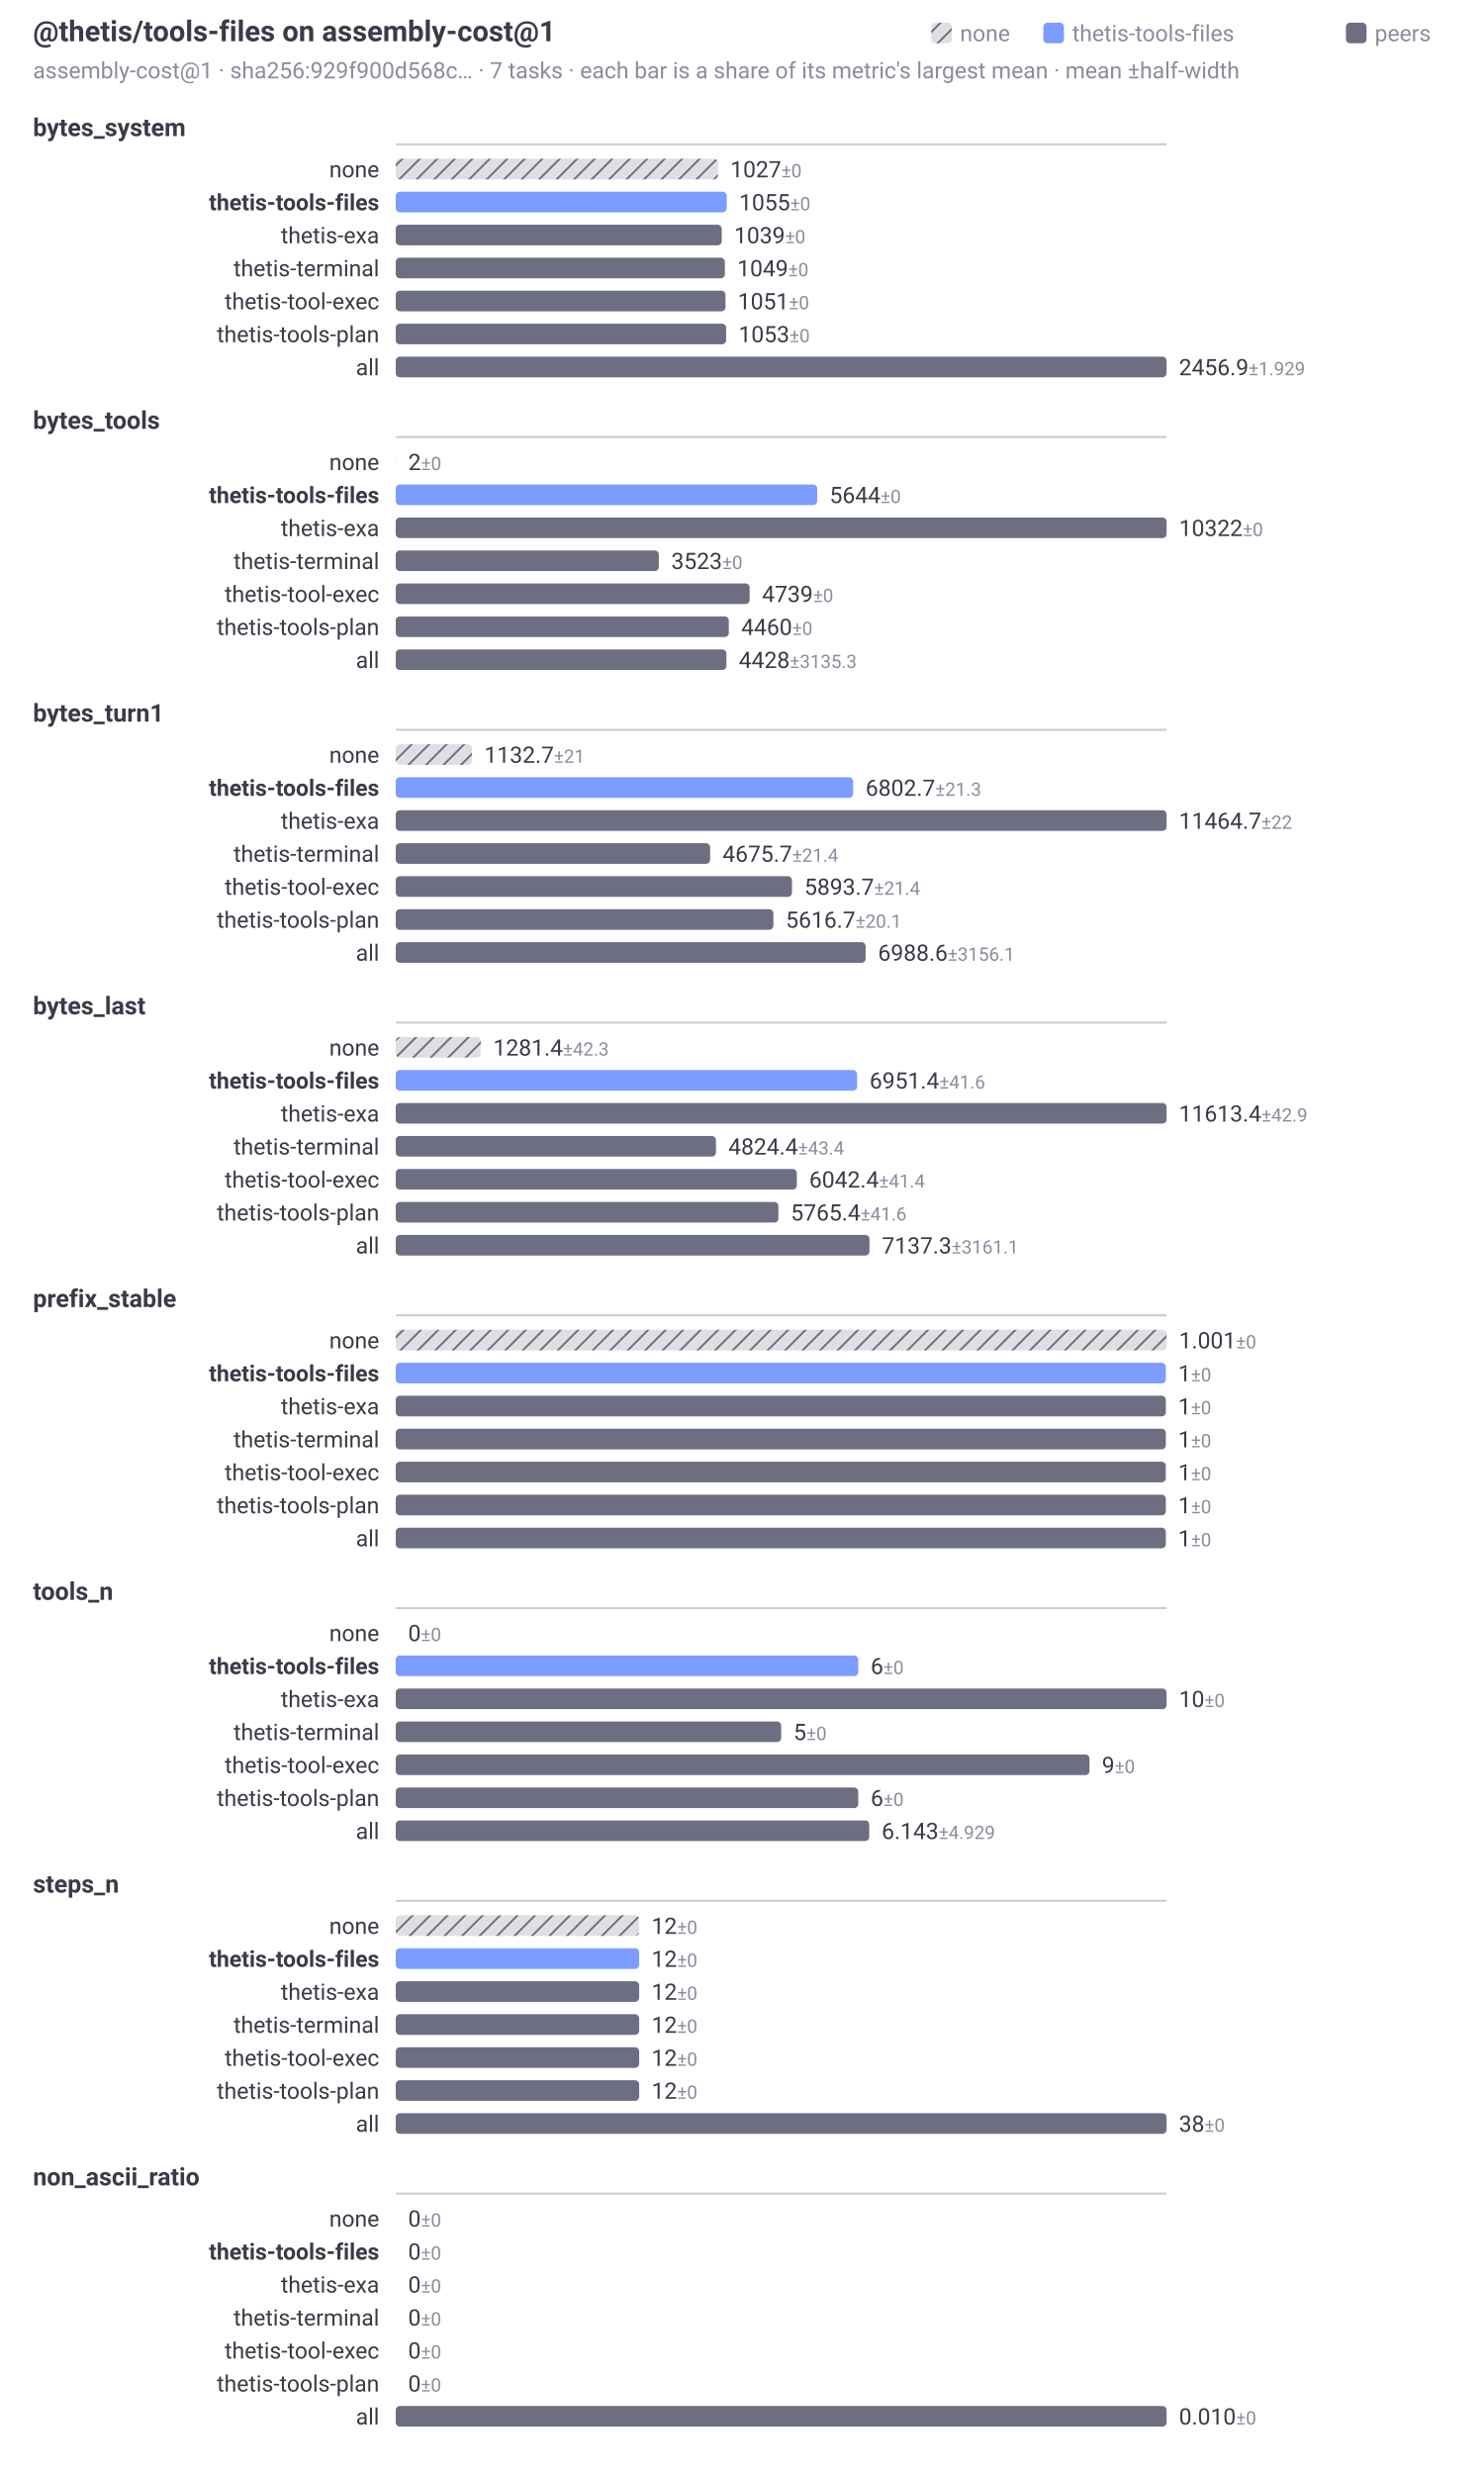
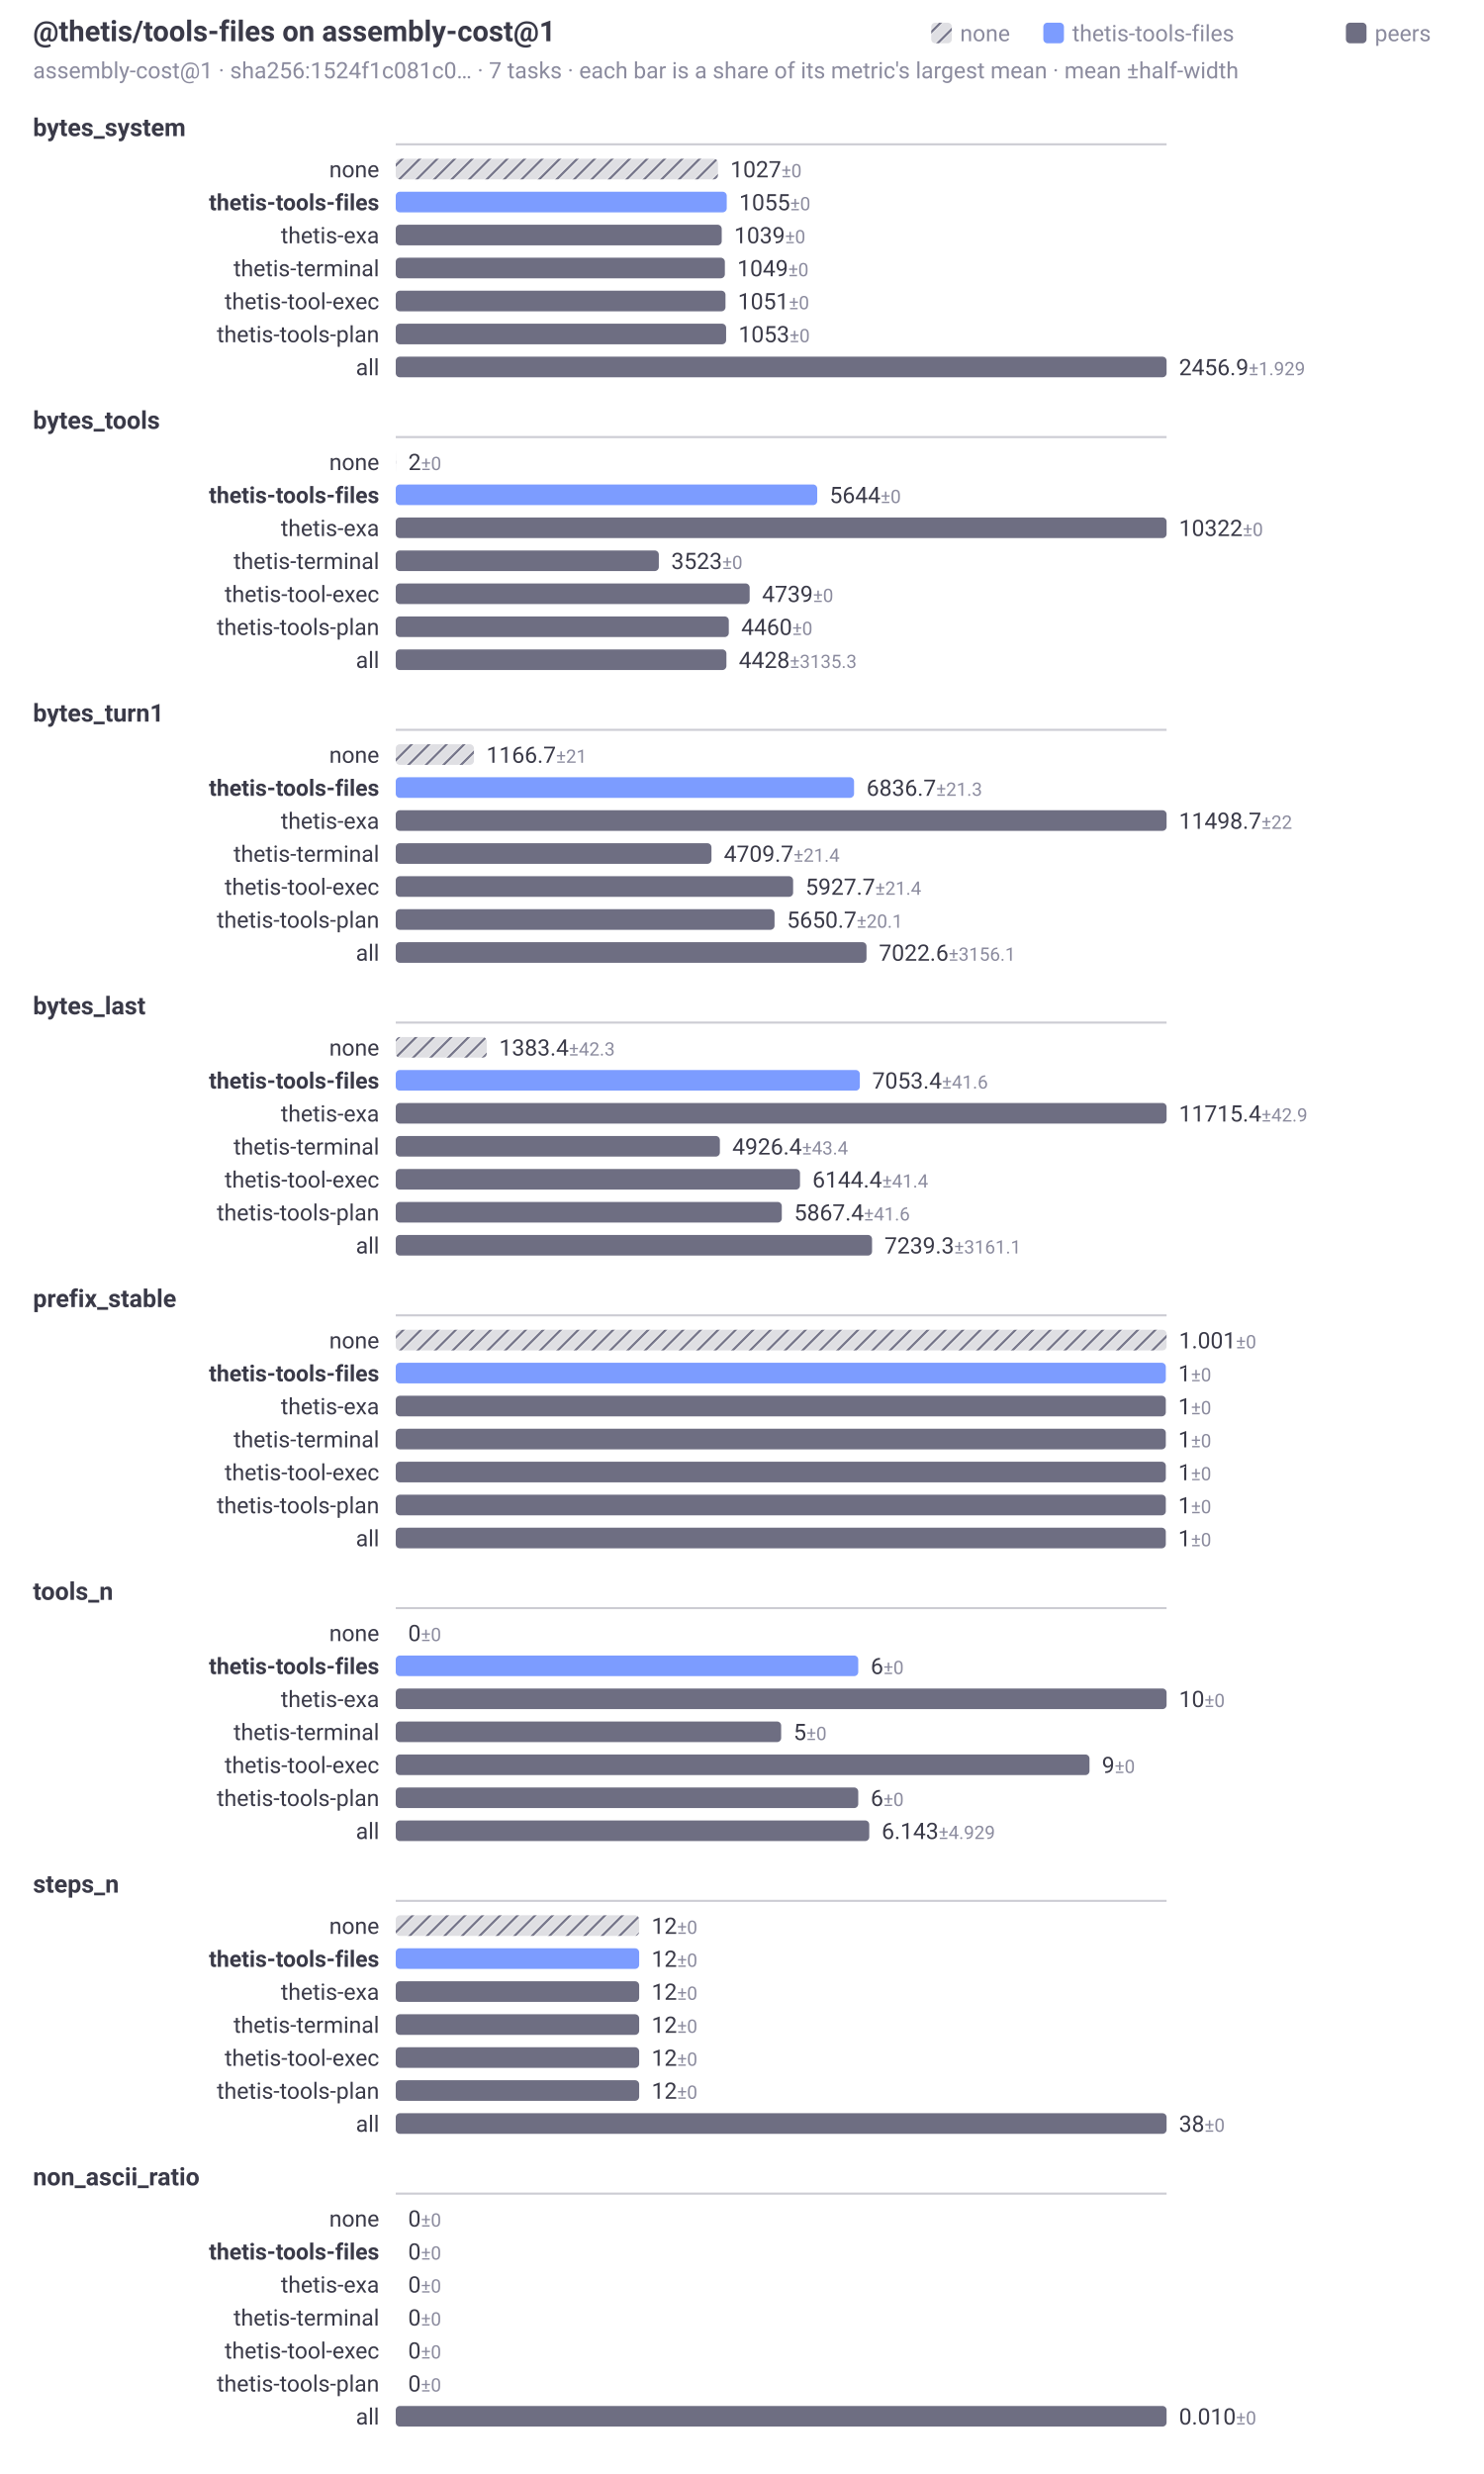
<svg xmlns="http://www.w3.org/2000/svg" width="720" height="1200" viewBox="0 0 720 1200" role="img" aria-labelledby="t d" font-family="system-ui, -apple-system, Segoe UI, Roboto, sans-serif">
  <style>.t{fill:#3a3a48}.f{fill:#8b8b9e}@media (prefers-color-scheme:dark){.t{fill:#d2d2dc}.f{fill:#9a9aae}}</style>
  <defs>
    <pattern id="hatch" width="6" height="6" patternUnits="userSpaceOnUse" patternTransform="rotate(45)">
      <rect width="6" height="6" fill="#6e6e82" fill-opacity="0.22" />
      <line x1="0" y1="0" x2="0" y2="6" stroke="#6e6e82" stroke-width="2" />
    </pattern>
  </defs>
  <text class="t" x="16" y="20" font-size="14" font-weight="600">@thetis/tools-files on assembly-cost@1</text>
-   <text class="f" x="16" y="38" font-size="11">assembly-cost@1 · sha256:929f900d568c… · 7 tasks · each bar is a share of its metric's largest mean · mean ±half-width</text>
+   <text class="f" x="16" y="38" font-size="11">assembly-cost@1 · sha256:1524f1c081c0… · 7 tasks · each bar is a share of its metric's largest mean · mean ±half-width</text>
  <rect x="653" y="11" width="10" height="10" rx="2" fill="#6e6e82" />
  <text class="f" x="667" y="20" font-size="11">peers</text>
  <rect x="506.2" y="11" width="10" height="10" rx="2" fill="#7c9cff" />
  <text class="f" x="520.2" y="20" font-size="11">thetis-tools-files</text>
  <rect x="451.8" y="11" width="10" height="10" rx="2" fill="url(#hatch)" />
  <text class="f" x="465.8" y="20" font-size="11">none</text>
  <text class="t" x="16" y="66" font-size="12" font-weight="600">bytes_system</text>
  <line x1="192" y1="70" x2="566" y2="70" stroke="#6e6e82" stroke-opacity="0.35" stroke-width="1" />
  <text class="t" x="184" y="86" font-size="11" text-anchor="end">none</text>
  <rect x="192" y="77" width="156.34" height="10" rx="2" fill="url(#hatch)" />
  <text class="t" x="354.34" y="86" font-size="11">1027<tspan class="f" font-size="9"> ±0</tspan>
  </text>
  <text class="t" x="184" y="102" font-size="11" text-anchor="end" font-weight="600">thetis-tools-files</text>
  <rect x="192" y="93" width="160.6" height="10" rx="2" fill="#7c9cff" />
  <text class="t" x="358.6" y="102" font-size="11">1055<tspan class="f" font-size="9"> ±0</tspan>
  </text>
  <text class="t" x="184" y="118" font-size="11" text-anchor="end">thetis-exa</text>
  <rect x="192" y="109" width="158.16" height="10" rx="2" fill="#6e6e82" />
  <text class="t" x="356.16" y="118" font-size="11">1039<tspan class="f" font-size="9"> ±0</tspan>
  </text>
  <text class="t" x="184" y="134" font-size="11" text-anchor="end">thetis-terminal</text>
  <rect x="192" y="125" width="159.69" height="10" rx="2" fill="#6e6e82" />
  <text class="t" x="357.69" y="134" font-size="11">1049<tspan class="f" font-size="9"> ±0</tspan>
  </text>
  <text class="t" x="184" y="150" font-size="11" text-anchor="end">thetis-tool-exec</text>
  <rect x="192" y="141" width="159.99" height="10" rx="2" fill="#6e6e82" />
  <text class="t" x="357.99" y="150" font-size="11">1051<tspan class="f" font-size="9"> ±0</tspan>
  </text>
  <text class="t" x="184" y="166" font-size="11" text-anchor="end">thetis-tools-plan</text>
  <rect x="192" y="157" width="160.3" height="10" rx="2" fill="#6e6e82" />
  <text class="t" x="358.3" y="166" font-size="11">1053<tspan class="f" font-size="9"> ±0</tspan>
  </text>
  <text class="t" x="184" y="182" font-size="11" text-anchor="end">all</text>
  <rect x="192" y="173" width="374" height="10" rx="2" fill="#6e6e82" />
  <text class="t" x="572" y="182" font-size="11">2456.9<tspan class="f" font-size="9"> ±1.929</tspan>
  </text>
  <text class="t" x="16" y="208" font-size="12" font-weight="600">bytes_tools</text>
  <line x1="192" y1="212" x2="566" y2="212" stroke="#6e6e82" stroke-opacity="0.35" stroke-width="1" />
  <text class="t" x="184" y="228" font-size="11" text-anchor="end">none</text>
  <rect x="192" y="219" width="0.07" height="10" rx="2" fill="url(#hatch)" />
  <text class="t" x="198.07" y="228" font-size="11">2<tspan class="f" font-size="9"> ±0</tspan>
  </text>
  <text class="t" x="184" y="244" font-size="11" text-anchor="end" font-weight="600">thetis-tools-files</text>
  <rect x="192" y="235" width="204.5" height="10" rx="2" fill="#7c9cff" />
  <text class="t" x="402.5" y="244" font-size="11">5644<tspan class="f" font-size="9"> ±0</tspan>
  </text>
  <text class="t" x="184" y="260" font-size="11" text-anchor="end">thetis-exa</text>
  <rect x="192" y="251" width="374" height="10" rx="2" fill="#6e6e82" />
  <text class="t" x="572" y="260" font-size="11">10322<tspan class="f" font-size="9"> ±0</tspan>
  </text>
  <text class="t" x="184" y="276" font-size="11" text-anchor="end">thetis-terminal</text>
  <rect x="192" y="267" width="127.65" height="10" rx="2" fill="#6e6e82" />
  <text class="t" x="325.65" y="276" font-size="11">3523<tspan class="f" font-size="9"> ±0</tspan>
  </text>
  <text class="t" x="184" y="292" font-size="11" text-anchor="end">thetis-tool-exec</text>
  <rect x="192" y="283" width="171.71" height="10" rx="2" fill="#6e6e82" />
  <text class="t" x="369.71" y="292" font-size="11">4739<tspan class="f" font-size="9"> ±0</tspan>
  </text>
  <text class="t" x="184" y="308" font-size="11" text-anchor="end">thetis-tools-plan</text>
  <rect x="192" y="299" width="161.6" height="10" rx="2" fill="#6e6e82" />
  <text class="t" x="359.6" y="308" font-size="11">4460<tspan class="f" font-size="9"> ±0</tspan>
  </text>
  <text class="t" x="184" y="324" font-size="11" text-anchor="end">all</text>
  <rect x="192" y="315" width="160.44" height="10" rx="2" fill="#6e6e82" />
  <text class="t" x="358.44" y="324" font-size="11">4428<tspan class="f" font-size="9"> ±3135.3</tspan>
  </text>
  <text class="t" x="16" y="350" font-size="12" font-weight="600">bytes_turn1</text>
  <line x1="192" y1="354" x2="566" y2="354" stroke="#6e6e82" stroke-opacity="0.35" stroke-width="1" />
  <text class="t" x="184" y="370" font-size="11" text-anchor="end">none</text>
-   <rect x="192" y="361" width="36.95" height="10" rx="2" fill="url(#hatch)" />
-   <text class="t" x="234.95" y="370" font-size="11">1132.7<tspan class="f" font-size="9"> ±21</tspan>
+   <rect x="192" y="361" width="37.95" height="10" rx="2" fill="url(#hatch)" />
+   <text class="t" x="235.95" y="370" font-size="11">1166.7<tspan class="f" font-size="9"> ±21</tspan>
  </text>
  <text class="t" x="184" y="386" font-size="11" text-anchor="end" font-weight="600">thetis-tools-files</text>
-   <rect x="192" y="377" width="221.92" height="10" rx="2" fill="#7c9cff" />
-   <text class="t" x="419.92" y="386" font-size="11">6802.7<tspan class="f" font-size="9"> ±21.3</tspan>
+   <rect x="192" y="377" width="222.37" height="10" rx="2" fill="#7c9cff" />
+   <text class="t" x="420.37" y="386" font-size="11">6836.7<tspan class="f" font-size="9"> ±21.3</tspan>
  </text>
  <text class="t" x="184" y="402" font-size="11" text-anchor="end">thetis-exa</text>
  <rect x="192" y="393" width="374" height="10" rx="2" fill="#6e6e82" />
-   <text class="t" x="572" y="402" font-size="11">11464.7<tspan class="f" font-size="9"> ±22</tspan>
+   <text class="t" x="572" y="402" font-size="11">11498.7<tspan class="f" font-size="9"> ±22</tspan>
  </text>
  <text class="t" x="184" y="418" font-size="11" text-anchor="end">thetis-terminal</text>
-   <rect x="192" y="409" width="152.53" height="10" rx="2" fill="#6e6e82" />
-   <text class="t" x="350.53" y="418" font-size="11">4675.7<tspan class="f" font-size="9"> ±21.4</tspan>
+   <rect x="192" y="409" width="153.19" height="10" rx="2" fill="#6e6e82" />
+   <text class="t" x="351.19" y="418" font-size="11">4709.7<tspan class="f" font-size="9"> ±21.4</tspan>
  </text>
  <text class="t" x="184" y="434" font-size="11" text-anchor="end">thetis-tool-exec</text>
-   <rect x="192" y="425" width="192.26" height="10" rx="2" fill="#6e6e82" />
-   <text class="t" x="390.26" y="434" font-size="11">5893.7<tspan class="f" font-size="9"> ±21.4</tspan>
+   <rect x="192" y="425" width="192.8" height="10" rx="2" fill="#6e6e82" />
+   <text class="t" x="390.8" y="434" font-size="11">5927.7<tspan class="f" font-size="9"> ±21.4</tspan>
  </text>
  <text class="t" x="184" y="450" font-size="11" text-anchor="end">thetis-tools-plan</text>
-   <rect x="192" y="441" width="183.23" height="10" rx="2" fill="#6e6e82" />
-   <text class="t" x="381.23" y="450" font-size="11">5616.7<tspan class="f" font-size="9"> ±20.1</tspan>
+   <rect x="192" y="441" width="183.79" height="10" rx="2" fill="#6e6e82" />
+   <text class="t" x="381.79" y="450" font-size="11">5650.7<tspan class="f" font-size="9"> ±20.1</tspan>
  </text>
  <text class="t" x="184" y="466" font-size="11" text-anchor="end">all</text>
-   <rect x="192" y="457" width="227.98" height="10" rx="2" fill="#6e6e82" />
-   <text class="t" x="425.98" y="466" font-size="11">6988.6<tspan class="f" font-size="9"> ±3156.1</tspan>
+   <rect x="192" y="457" width="228.41" height="10" rx="2" fill="#6e6e82" />
+   <text class="t" x="426.41" y="466" font-size="11">7022.6<tspan class="f" font-size="9"> ±3156.1</tspan>
  </text>
  <text class="t" x="16" y="492" font-size="12" font-weight="600">bytes_last</text>
  <line x1="192" y1="496" x2="566" y2="496" stroke="#6e6e82" stroke-opacity="0.35" stroke-width="1" />
  <text class="t" x="184" y="512" font-size="11" text-anchor="end">none</text>
-   <rect x="192" y="503" width="41.27" height="10" rx="2" fill="url(#hatch)" />
-   <text class="t" x="239.27" y="512" font-size="11">1281.4<tspan class="f" font-size="9"> ±42.3</tspan>
+   <rect x="192" y="503" width="44.16" height="10" rx="2" fill="url(#hatch)" />
+   <text class="t" x="242.16" y="512" font-size="11">1383.4<tspan class="f" font-size="9"> ±42.3</tspan>
  </text>
  <text class="t" x="184" y="528" font-size="11" text-anchor="end" font-weight="600">thetis-tools-files</text>
-   <rect x="192" y="519" width="223.86" height="10" rx="2" fill="#7c9cff" />
-   <text class="t" x="421.86" y="528" font-size="11">6951.4<tspan class="f" font-size="9"> ±41.6</tspan>
+   <rect x="192" y="519" width="225.17" height="10" rx="2" fill="#7c9cff" />
+   <text class="t" x="423.17" y="528" font-size="11">7053.4<tspan class="f" font-size="9"> ±41.6</tspan>
  </text>
  <text class="t" x="184" y="544" font-size="11" text-anchor="end">thetis-exa</text>
  <rect x="192" y="535" width="374" height="10" rx="2" fill="#6e6e82" />
-   <text class="t" x="572" y="544" font-size="11">11613.4<tspan class="f" font-size="9"> ±42.9</tspan>
+   <text class="t" x="572" y="544" font-size="11">11715.4<tspan class="f" font-size="9"> ±42.9</tspan>
  </text>
  <text class="t" x="184" y="560" font-size="11" text-anchor="end">thetis-terminal</text>
-   <rect x="192" y="551" width="155.37" height="10" rx="2" fill="#6e6e82" />
-   <text class="t" x="353.37" y="560" font-size="11">4824.4<tspan class="f" font-size="9"> ±43.4</tspan>
+   <rect x="192" y="551" width="157.27" height="10" rx="2" fill="#6e6e82" />
+   <text class="t" x="355.27" y="560" font-size="11">4926.4<tspan class="f" font-size="9"> ±43.4</tspan>
  </text>
  <text class="t" x="184" y="576" font-size="11" text-anchor="end">thetis-tool-exec</text>
-   <rect x="192" y="567" width="194.59" height="10" rx="2" fill="#6e6e82" />
-   <text class="t" x="392.59" y="576" font-size="11">6042.4<tspan class="f" font-size="9"> ±41.4</tspan>
+   <rect x="192" y="567" width="196.15" height="10" rx="2" fill="#6e6e82" />
+   <text class="t" x="394.15" y="576" font-size="11">6144.4<tspan class="f" font-size="9"> ±41.4</tspan>
  </text>
  <text class="t" x="184" y="592" font-size="11" text-anchor="end">thetis-tools-plan</text>
-   <rect x="192" y="583" width="185.67" height="10" rx="2" fill="#6e6e82" />
-   <text class="t" x="383.67" y="592" font-size="11">5765.4<tspan class="f" font-size="9"> ±41.6</tspan>
+   <rect x="192" y="583" width="187.31" height="10" rx="2" fill="#6e6e82" />
+   <text class="t" x="385.31" y="592" font-size="11">5867.4<tspan class="f" font-size="9"> ±41.6</tspan>
  </text>
  <text class="t" x="184" y="608" font-size="11" text-anchor="end">all</text>
-   <rect x="192" y="599" width="229.85" height="10" rx="2" fill="#6e6e82" />
-   <text class="t" x="427.85" y="608" font-size="11">7137.3<tspan class="f" font-size="9"> ±3161.1</tspan>
+   <rect x="192" y="599" width="231.1" height="10" rx="2" fill="#6e6e82" />
+   <text class="t" x="429.1" y="608" font-size="11">7239.3<tspan class="f" font-size="9"> ±3161.1</tspan>
  </text>
  <text class="t" x="16" y="634" font-size="12" font-weight="600">prefix_stable</text>
  <line x1="192" y1="638" x2="566" y2="638" stroke="#6e6e82" stroke-opacity="0.35" stroke-width="1" />
  <text class="t" x="184" y="654" font-size="11" text-anchor="end">none</text>
  <rect x="192" y="645" width="374" height="10" rx="2" fill="url(#hatch)" />
  <text class="t" x="572" y="654" font-size="11">1.001<tspan class="f" font-size="9"> ±0</tspan>
  </text>
  <text class="t" x="184" y="670" font-size="11" text-anchor="end" font-weight="600">thetis-tools-files</text>
  <rect x="192" y="661" width="373.63" height="10" rx="2" fill="#7c9cff" />
  <text class="t" x="571.63" y="670" font-size="11">1<tspan class="f" font-size="9"> ±0</tspan>
  </text>
  <text class="t" x="184" y="686" font-size="11" text-anchor="end">thetis-exa</text>
  <rect x="192" y="677" width="373.63" height="10" rx="2" fill="#6e6e82" />
  <text class="t" x="571.63" y="686" font-size="11">1<tspan class="f" font-size="9"> ±0</tspan>
  </text>
  <text class="t" x="184" y="702" font-size="11" text-anchor="end">thetis-terminal</text>
  <rect x="192" y="693" width="373.63" height="10" rx="2" fill="#6e6e82" />
  <text class="t" x="571.63" y="702" font-size="11">1<tspan class="f" font-size="9"> ±0</tspan>
  </text>
  <text class="t" x="184" y="718" font-size="11" text-anchor="end">thetis-tool-exec</text>
  <rect x="192" y="709" width="373.63" height="10" rx="2" fill="#6e6e82" />
  <text class="t" x="571.63" y="718" font-size="11">1<tspan class="f" font-size="9"> ±0</tspan>
  </text>
  <text class="t" x="184" y="734" font-size="11" text-anchor="end">thetis-tools-plan</text>
  <rect x="192" y="725" width="373.63" height="10" rx="2" fill="#6e6e82" />
  <text class="t" x="571.63" y="734" font-size="11">1<tspan class="f" font-size="9"> ±0</tspan>
  </text>
  <text class="t" x="184" y="750" font-size="11" text-anchor="end">all</text>
  <rect x="192" y="741" width="373.63" height="10" rx="2" fill="#6e6e82" />
  <text class="t" x="571.63" y="750" font-size="11">1<tspan class="f" font-size="9"> ±0</tspan>
  </text>
  <text class="t" x="16" y="776" font-size="12" font-weight="600">tools_n</text>
  <line x1="192" y1="780" x2="566" y2="780" stroke="#6e6e82" stroke-opacity="0.35" stroke-width="1" />
  <text class="t" x="184" y="796" font-size="11" text-anchor="end">none</text>
  <rect x="192" y="787" width="0" height="10" rx="2" fill="url(#hatch)" />
  <text class="t" x="198" y="796" font-size="11">0<tspan class="f" font-size="9"> ±0</tspan>
  </text>
  <text class="t" x="184" y="812" font-size="11" text-anchor="end" font-weight="600">thetis-tools-files</text>
  <rect x="192" y="803" width="224.4" height="10" rx="2" fill="#7c9cff" />
  <text class="t" x="422.4" y="812" font-size="11">6<tspan class="f" font-size="9"> ±0</tspan>
  </text>
  <text class="t" x="184" y="828" font-size="11" text-anchor="end">thetis-exa</text>
  <rect x="192" y="819" width="374" height="10" rx="2" fill="#6e6e82" />
  <text class="t" x="572" y="828" font-size="11">10<tspan class="f" font-size="9"> ±0</tspan>
  </text>
  <text class="t" x="184" y="844" font-size="11" text-anchor="end">thetis-terminal</text>
  <rect x="192" y="835" width="187" height="10" rx="2" fill="#6e6e82" />
  <text class="t" x="385" y="844" font-size="11">5<tspan class="f" font-size="9"> ±0</tspan>
  </text>
  <text class="t" x="184" y="860" font-size="11" text-anchor="end">thetis-tool-exec</text>
  <rect x="192" y="851" width="336.6" height="10" rx="2" fill="#6e6e82" />
  <text class="t" x="534.6" y="860" font-size="11">9<tspan class="f" font-size="9"> ±0</tspan>
  </text>
  <text class="t" x="184" y="876" font-size="11" text-anchor="end">thetis-tools-plan</text>
  <rect x="192" y="867" width="224.4" height="10" rx="2" fill="#6e6e82" />
  <text class="t" x="422.4" y="876" font-size="11">6<tspan class="f" font-size="9"> ±0</tspan>
  </text>
  <text class="t" x="184" y="892" font-size="11" text-anchor="end">all</text>
  <rect x="192" y="883" width="229.74" height="10" rx="2" fill="#6e6e82" />
  <text class="t" x="427.74" y="892" font-size="11">6.143<tspan class="f" font-size="9"> ±4.929</tspan>
  </text>
  <text class="t" x="16" y="918" font-size="12" font-weight="600">steps_n</text>
  <line x1="192" y1="922" x2="566" y2="922" stroke="#6e6e82" stroke-opacity="0.35" stroke-width="1" />
  <text class="t" x="184" y="938" font-size="11" text-anchor="end">none</text>
  <rect x="192" y="929" width="118.11" height="10" rx="2" fill="url(#hatch)" />
  <text class="t" x="316.11" y="938" font-size="11">12<tspan class="f" font-size="9"> ±0</tspan>
  </text>
  <text class="t" x="184" y="954" font-size="11" text-anchor="end" font-weight="600">thetis-tools-files</text>
  <rect x="192" y="945" width="118.11" height="10" rx="2" fill="#7c9cff" />
  <text class="t" x="316.11" y="954" font-size="11">12<tspan class="f" font-size="9"> ±0</tspan>
  </text>
  <text class="t" x="184" y="970" font-size="11" text-anchor="end">thetis-exa</text>
  <rect x="192" y="961" width="118.11" height="10" rx="2" fill="#6e6e82" />
  <text class="t" x="316.11" y="970" font-size="11">12<tspan class="f" font-size="9"> ±0</tspan>
  </text>
  <text class="t" x="184" y="986" font-size="11" text-anchor="end">thetis-terminal</text>
  <rect x="192" y="977" width="118.11" height="10" rx="2" fill="#6e6e82" />
  <text class="t" x="316.11" y="986" font-size="11">12<tspan class="f" font-size="9"> ±0</tspan>
  </text>
  <text class="t" x="184" y="1002" font-size="11" text-anchor="end">thetis-tool-exec</text>
  <rect x="192" y="993" width="118.11" height="10" rx="2" fill="#6e6e82" />
  <text class="t" x="316.11" y="1002" font-size="11">12<tspan class="f" font-size="9"> ±0</tspan>
  </text>
  <text class="t" x="184" y="1018" font-size="11" text-anchor="end">thetis-tools-plan</text>
  <rect x="192" y="1009" width="118.11" height="10" rx="2" fill="#6e6e82" />
  <text class="t" x="316.11" y="1018" font-size="11">12<tspan class="f" font-size="9"> ±0</tspan>
  </text>
  <text class="t" x="184" y="1034" font-size="11" text-anchor="end">all</text>
  <rect x="192" y="1025" width="374" height="10" rx="2" fill="#6e6e82" />
  <text class="t" x="572" y="1034" font-size="11">38<tspan class="f" font-size="9"> ±0</tspan>
  </text>
  <text class="t" x="16" y="1060" font-size="12" font-weight="600">non_ascii_ratio</text>
  <line x1="192" y1="1064" x2="566" y2="1064" stroke="#6e6e82" stroke-opacity="0.35" stroke-width="1" />
  <text class="t" x="184" y="1080" font-size="11" text-anchor="end">none</text>
  <rect x="192" y="1071" width="0" height="10" rx="2" fill="url(#hatch)" />
  <text class="t" x="198" y="1080" font-size="11">0<tspan class="f" font-size="9"> ±0</tspan>
  </text>
  <text class="t" x="184" y="1096" font-size="11" text-anchor="end" font-weight="600">thetis-tools-files</text>
  <rect x="192" y="1087" width="0" height="10" rx="2" fill="#7c9cff" />
  <text class="t" x="198" y="1096" font-size="11">0<tspan class="f" font-size="9"> ±0</tspan>
  </text>
  <text class="t" x="184" y="1112" font-size="11" text-anchor="end">thetis-exa</text>
  <rect x="192" y="1103" width="0" height="10" rx="2" fill="#6e6e82" />
  <text class="t" x="198" y="1112" font-size="11">0<tspan class="f" font-size="9"> ±0</tspan>
  </text>
  <text class="t" x="184" y="1128" font-size="11" text-anchor="end">thetis-terminal</text>
  <rect x="192" y="1119" width="0" height="10" rx="2" fill="#6e6e82" />
  <text class="t" x="198" y="1128" font-size="11">0<tspan class="f" font-size="9"> ±0</tspan>
  </text>
  <text class="t" x="184" y="1144" font-size="11" text-anchor="end">thetis-tool-exec</text>
  <rect x="192" y="1135" width="0" height="10" rx="2" fill="#6e6e82" />
  <text class="t" x="198" y="1144" font-size="11">0<tspan class="f" font-size="9"> ±0</tspan>
  </text>
  <text class="t" x="184" y="1160" font-size="11" text-anchor="end">thetis-tools-plan</text>
  <rect x="192" y="1151" width="0" height="10" rx="2" fill="#6e6e82" />
  <text class="t" x="198" y="1160" font-size="11">0<tspan class="f" font-size="9"> ±0</tspan>
  </text>
  <text class="t" x="184" y="1176" font-size="11" text-anchor="end">all</text>
  <rect x="192" y="1167" width="374" height="10" rx="2" fill="#6e6e82" />
  <text class="t" x="572" y="1176" font-size="11">0.010<tspan class="f" font-size="9"> ±0</tspan>
  </text>
</svg>
